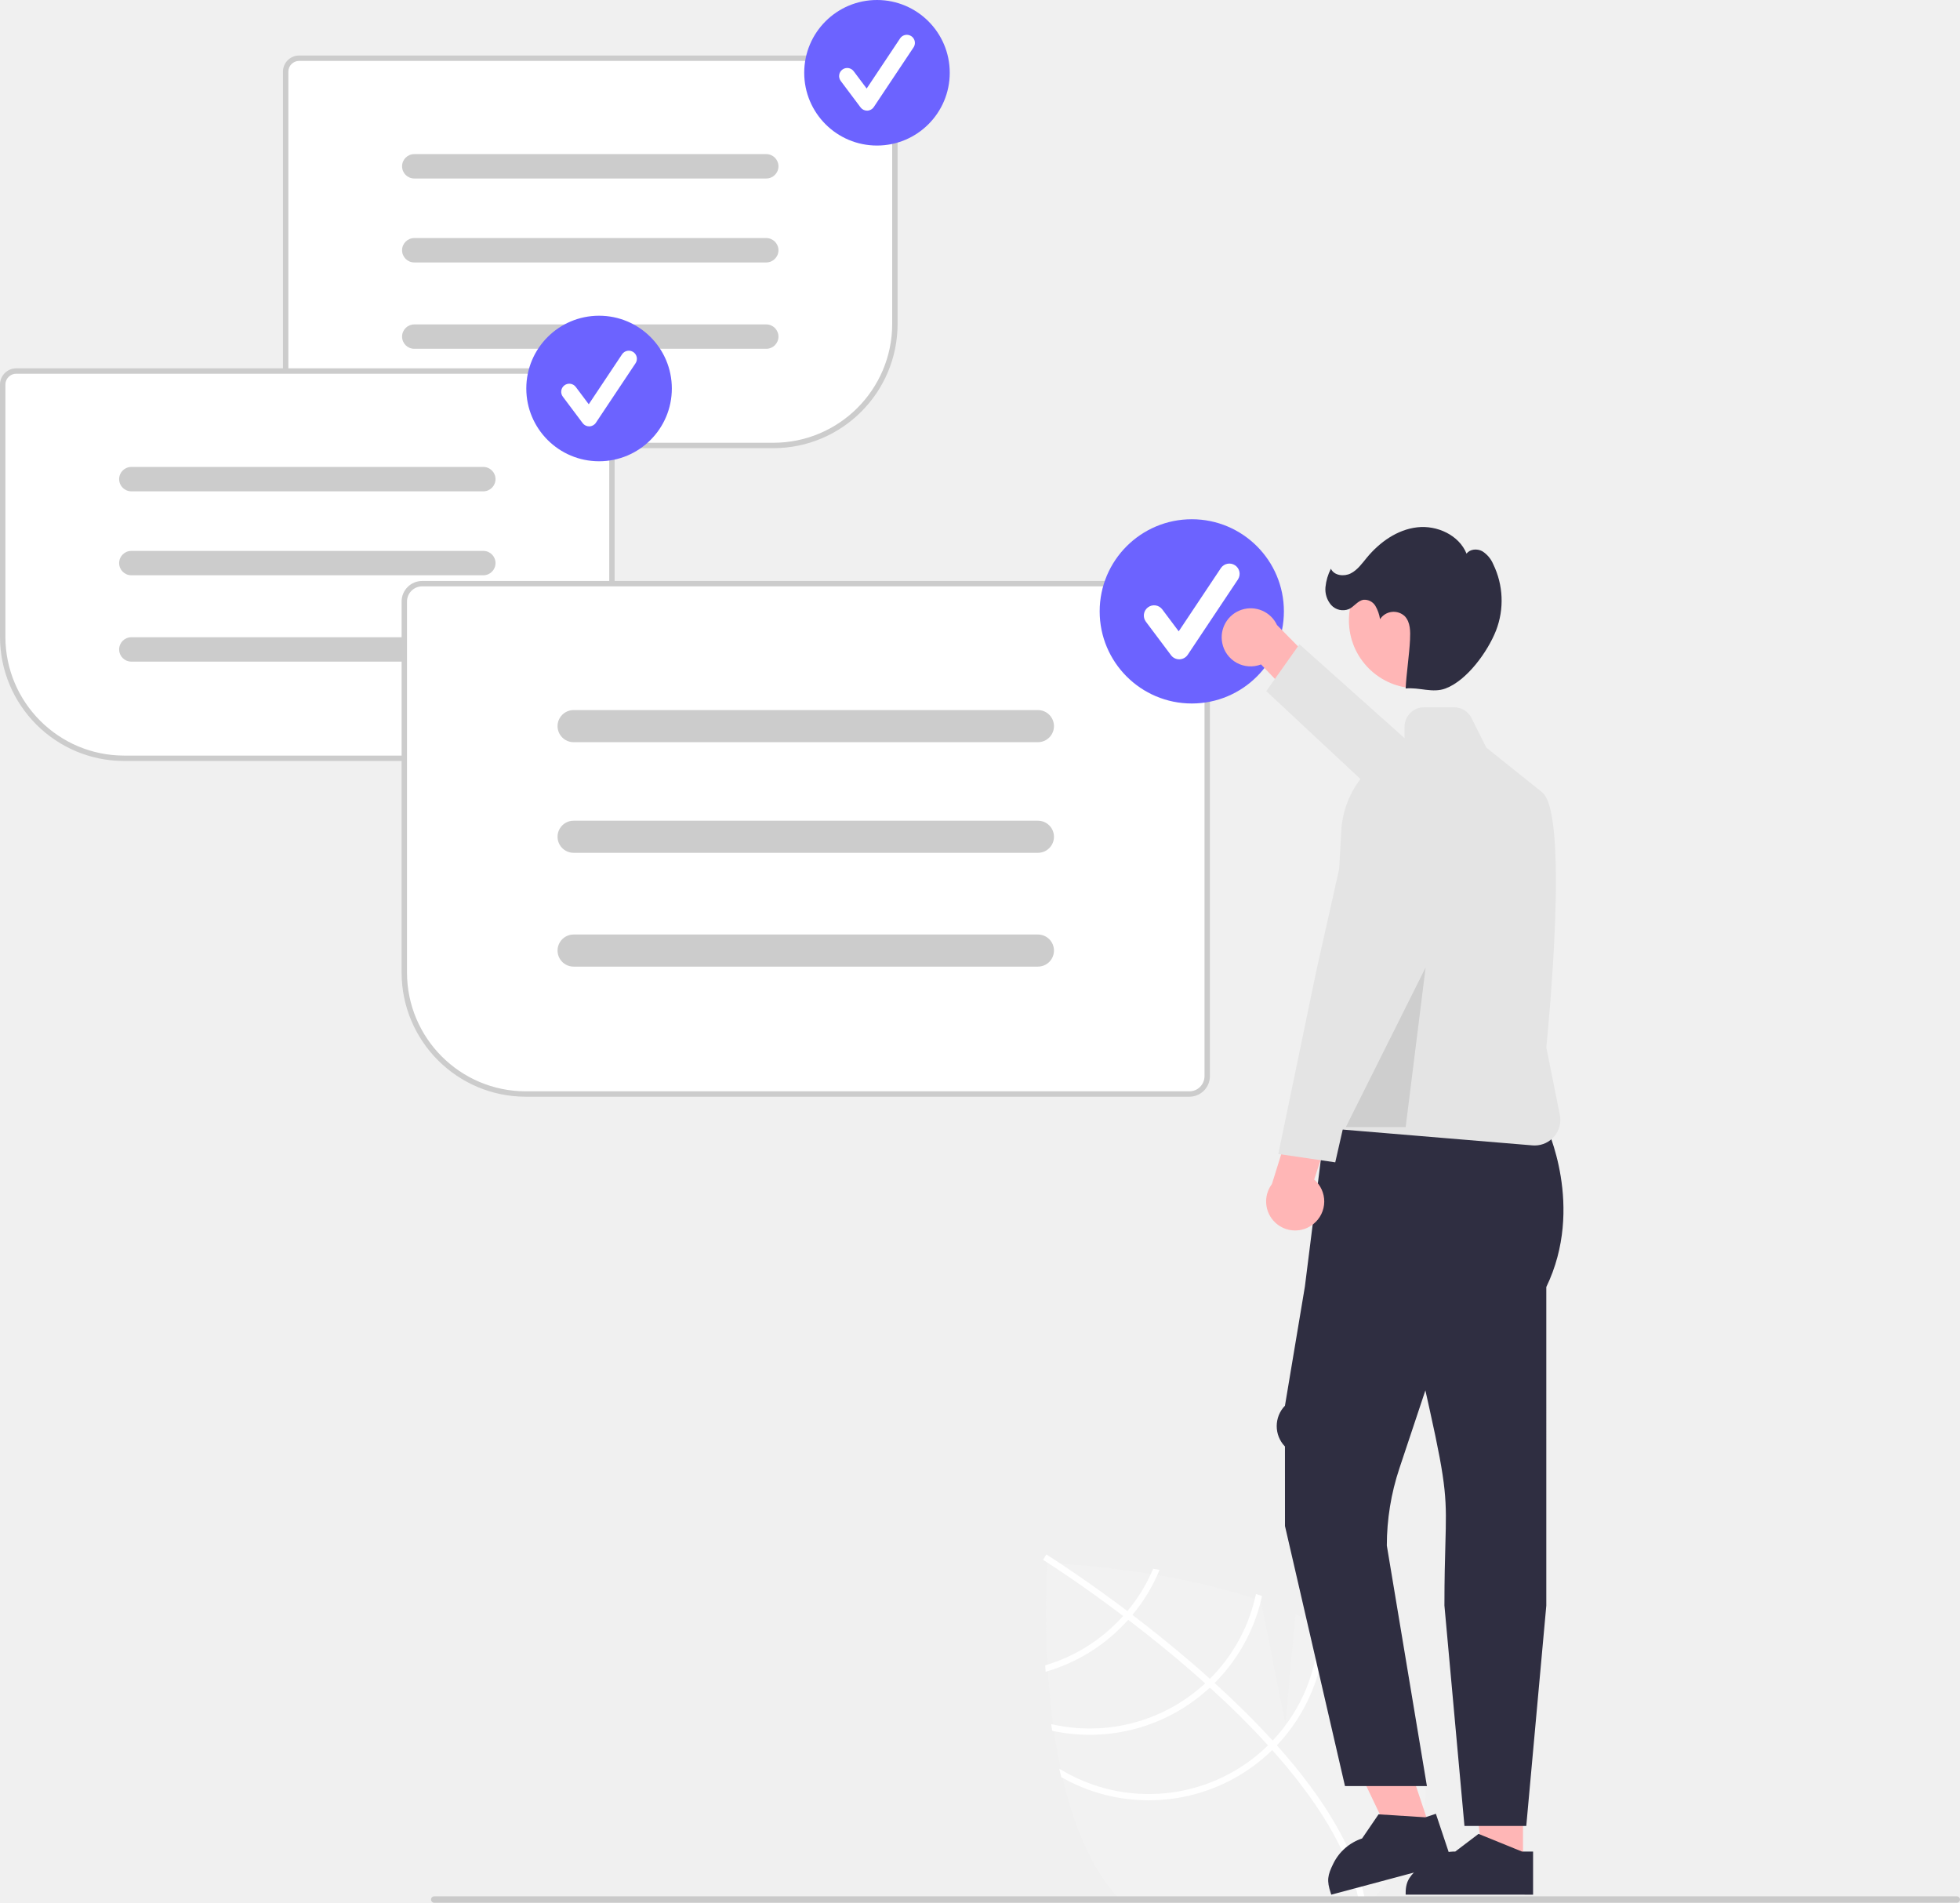
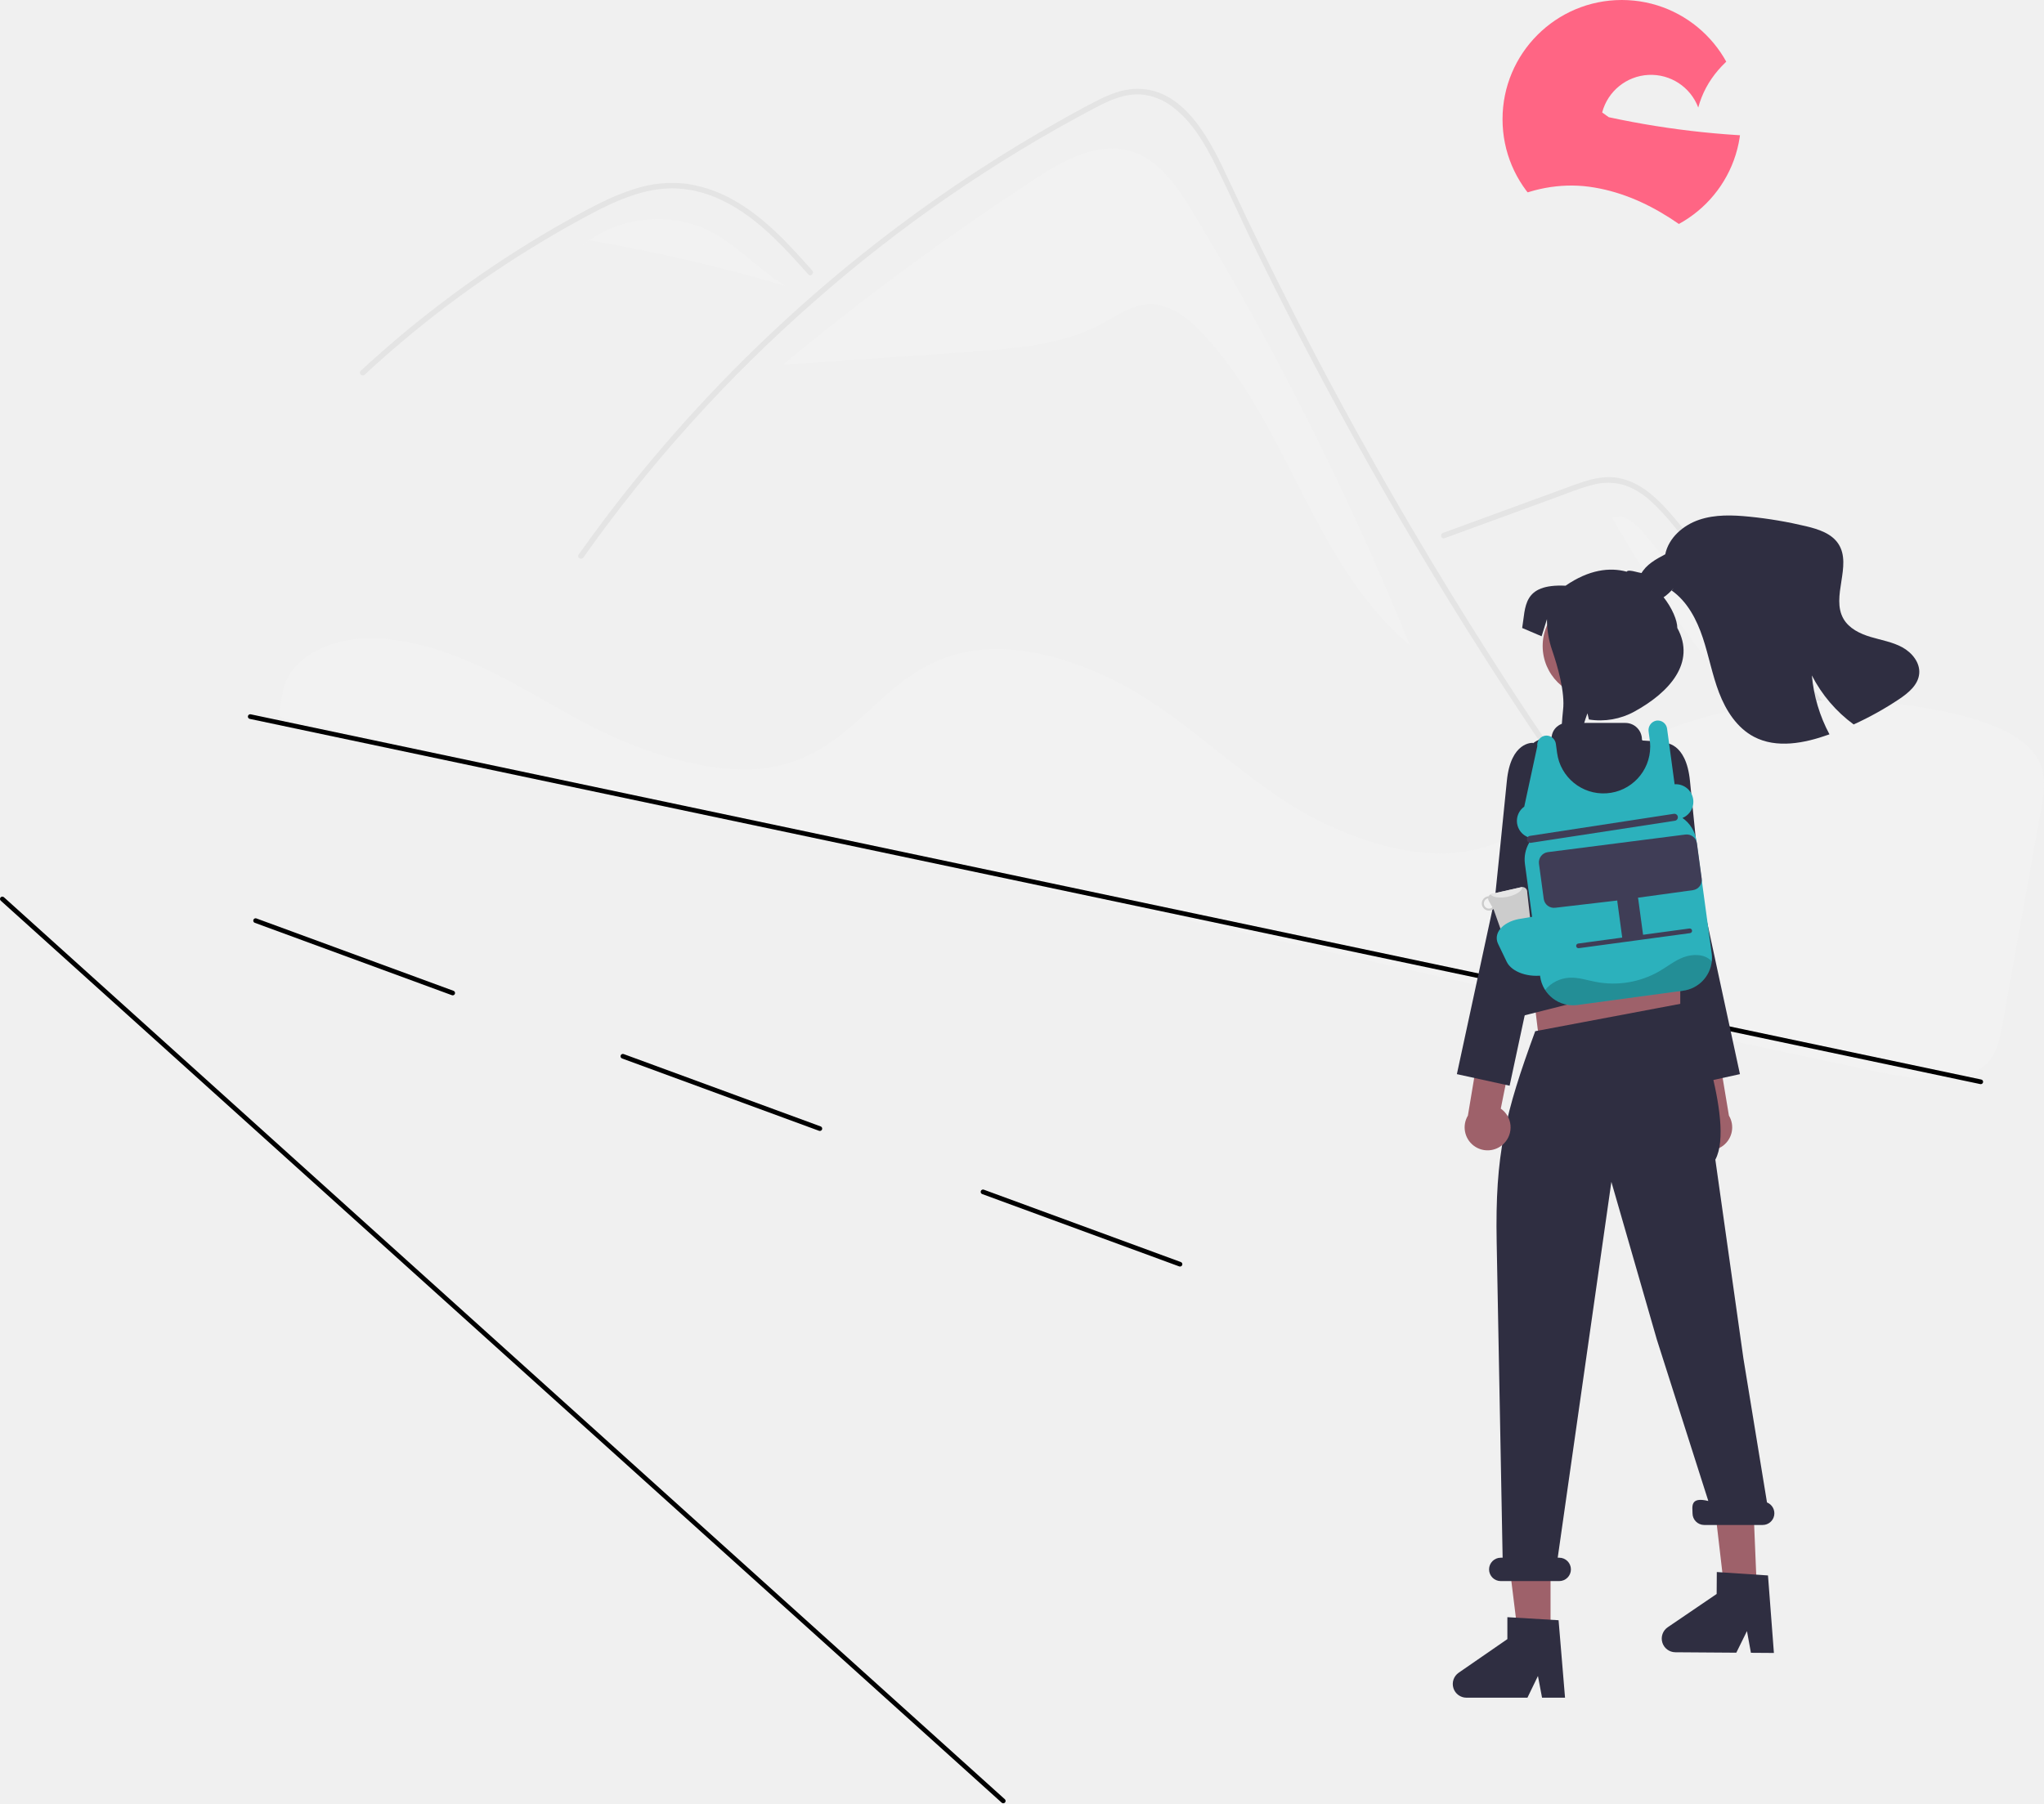
- <svg xmlns="http://www.w3.org/2000/svg" width="726.423" height="705.12" viewBox="0 0 726.423 705.12" role="img" artist="Katerina Limpitsouni" source="https://undraw.co/">
-   <path d="M745.618,799.922c-.76.8-1.55,1.59-2.35,2.38H652.047c-.75-.77-1.49-1.56-2.23-2.38-.03-.03-.06-.07-.09-.1-9.91-10.98-16.15-26.94-20.04-43.77-.25-1.02-.47-2.05-.69-3.09-1.02-4.73-1.85-9.51-2.53-14.25-.12-.82-.24-1.64-.34-2.46-.92-6.81-1.54-13.51-1.94-19.8-.05-.81-.1-1.6-.15-2.39a324.829,324.829,0,0,1-.02-37.6s.12,0,.35.01c.67.03,2.28.1,4.65.24,6.53.4,18.85,1.4,33.34,3.76.79.13,1.59.27,2.39.41a252.149,252.149,0,0,1,36.17,8.76c.74.25,1.47.5,2.21.75l.01.05,9.07,45.51,3.76-40.51c2.99,1.35,5.9,2.79,8.69,4.33.78.43,1.54.86,2.29,1.3a72.111,72.111,0,0,1,17.17,13.54C773.868,747.582,767.497,777.052,745.618,799.922Z" transform="translate(-235.8247 -97.18208)" fill="#f2f2f2" />
-   <path d="M707.497,742.215l1.581,1.752c18.279,20.458,29.188,39.448,32.549,56.719.053.251.09.501.144.752l-1.169.222-1.127.199c-3.43-18.83-16.201-38.296-32.14-56.144-.508-.58-1.024-1.169-1.557-1.742-6.814-7.496-14.14-14.687-21.548-21.411-.569-.525-1.154-1.052-1.739-1.578-9.824-8.825-19.707-16.808-28.521-23.538-.621-.478-1.25-.949-1.872-1.411-14.965-11.329-26.577-18.839-29.165-20.485-.312-.206-.489-.315-.529-.341l.613-.978.001-.017.621-.986c.04.027.634.388,1.706,1.088,4.028,2.597,14.856,9.744,28.326,19.905.605.461,1.235.932,1.855,1.41,7.158,5.454,14.988,11.703,22.894,18.543q2.983,2.572,5.818,5.137c.594.518,1.179,1.045,1.748,1.57Q698,731.781,707.497,742.215Z" transform="translate(-235.8247 -97.18208)" fill="#fff" />
-   <path d="M663.218,678.532c-.27.65-.56,1.3-.86,1.94a62.382,62.382,0,0,1-8.69,13.75c-.51.6-1.03,1.21-1.57,1.81q-2.19,2.415-4.66,4.67a62.595,62.595,0,0,1-23.4,13.36c-.28.09-.55.18-.83.26.05.79.1,1.57.15,2.38.28-.08.55-.16.83-.25a64.849,64.849,0,0,0,24.81-14.02,66.938,66.938,0,0,0,4.97-4.99c.54-.59,1.06-1.2,1.56-1.81a64.419,64.419,0,0,0,9.22-14.75c.28-.64.56-1.28.83-1.93C664.778,678.812,663.988,678.672,663.218,678.532Z" transform="translate(-235.8247 -97.18208)" fill="#fff" />
-   <path d="M701.328,687.872c-.12.59-.26,1.18-.41,1.77a62.564,62.564,0,0,1-16.68,29.67c-.57.57-1.15,1.13-1.75,1.67-.17.17-.36.35-.54.51a63.024,63.024,0,0,1-55.82,14.76c-.23-.04-.47-.1-.7-.15.12.82.23,1.65.36,2.47.23.05.45.1.68.14a65.359,65.359,0,0,0,57.04-15.49c.24-.22.49-.43.72-.66.6-.56,1.18-1.12,1.76-1.68a65.028,65.028,0,0,0,17.15-30.44q.225-.9.42-1.8C702.817,688.382,702.078,688.122,701.328,687.872Z" transform="translate(-235.8247 -97.18208)" fill="#fff" />
-   <path d="M724.658,698.082c.01.56.01,1.13,0,1.69a62.703,62.703,0,0,1-17.16,42.44c-.56.6-1.14,1.18-1.72,1.76-.63.61-1.26,1.22-1.91,1.8a63.162,63.162,0,0,1-74.87,7.19,6.713,6.713,0,0,1-.58-.34c.24,1.06.48,2.1.74,3.14.18.1.35.2.53.29a65.505,65.505,0,0,0,75.74-8.54c.65-.59,1.3-1.18,1.91-1.8.6-.57,1.17-1.15,1.74-1.75a65.251,65.251,0,0,0,17.87-42.89q.03-.81.03-1.62C726.218,698.982,725.437,698.532,724.658,698.082Z" transform="translate(-235.8247 -97.18208)" fill="#fff" />
-   <path d="M522.492,262.76H346.707a5.524,5.524,0,0,1-5.518-5.518V123.768a5.524,5.524,0,0,1,5.518-5.518H562.475a5.524,5.524,0,0,1,5.518,5.518v93.493A45.551,45.551,0,0,1,522.492,262.76Z" transform="translate(-235.8247 -97.18208)" fill="#fff" />
-   <path d="M522.492,263.26H346.707a6.025,6.025,0,0,1-6.018-6.018V123.768a6.025,6.025,0,0,1,6.018-6.018H562.475a6.024,6.024,0,0,1,6.018,6.018v93.493A46.052,46.052,0,0,1,522.492,263.26ZM346.707,119.75a4.023,4.023,0,0,0-4.018,4.018v133.475a4.022,4.022,0,0,0,4.018,4.018H522.492a44.05,44.05,0,0,0,44-44V123.768a4.023,4.023,0,0,0-4.018-4.018Z" transform="translate(-235.8247 -97.18208)" fill="#ccc" />
-   <path d="M519.823,163.327H389.358a4.516,4.516,0,0,1,0-9.032H519.823a4.516,4.516,0,0,1,0,9.032Z" transform="translate(-235.8247 -97.18208)" fill="#ccc" />
-   <path d="M519.823,194.437H389.358a4.516,4.516,0,0,1,0-9.032H519.823a4.516,4.516,0,1,1,0,9.032Z" transform="translate(-235.8247 -97.18208)" fill="#ccc" />
-   <path d="M519.823,226.437H389.358a4.516,4.516,0,0,1,0-9.032H519.823a4.516,4.516,0,1,1,0,9.032Z" transform="translate(-235.8247 -97.18208)" fill="#ccc" />
-   <circle cx="325.03" cy="26.968" r="26.969" fill="#6c63ff" />
-   <path d="M557.176,138.186a2.999,2.999,0,0,1-2.4-1.2l-7.357-9.81a3,3,0,1,1,4.8-3.6l4.813,6.417,12.363-18.544a3,3,0,1,1,4.992,3.328L559.672,136.851a3.001,3.001,0,0,1-2.413,1.335C557.231,138.186,557.203,138.186,557.176,138.186Z" transform="translate(-235.8247 -97.18208)" fill="#fff" />
-   <path d="M457.61,378.689H281.825a45.551,45.551,0,0,1-45.5-45.5V239.696a5.525,5.525,0,0,1,5.518-5.518H457.61a5.525,5.525,0,0,1,5.518,5.518v133.475A5.525,5.525,0,0,1,457.61,378.689Z" transform="translate(-235.8247 -97.18208)" fill="#fff" />
-   <path d="M457.61,379.189H281.825a46.052,46.052,0,0,1-46-46V239.696a6.025,6.025,0,0,1,6.018-6.018H457.61a6.025,6.025,0,0,1,6.018,6.018v133.475A6.025,6.025,0,0,1,457.61,379.189ZM241.843,235.678a4.023,4.023,0,0,0-4.018,4.018v93.493a44.05,44.05,0,0,0,44,44H457.61a4.023,4.023,0,0,0,4.018-4.018V239.696a4.023,4.023,0,0,0-4.018-4.018Z" transform="translate(-235.8247 -97.18208)" fill="#ccc" />
-   <path d="M414.959,279.255H284.494a4.516,4.516,0,1,1,0-9.032H414.959a4.516,4.516,0,1,1,0,9.032Z" transform="translate(-235.8247 -97.18208)" fill="#ccc" />
-   <path d="M414.959,310.366H284.494a4.516,4.516,0,0,1,0-9.032H414.959a4.516,4.516,0,1,1,0,9.032Z" transform="translate(-235.8247 -97.18208)" fill="#ccc" />
-   <path d="M414.959,342.366H284.494a4.516,4.516,0,0,1,0-9.032H414.959a4.516,4.516,0,1,1,0,9.032Z" transform="translate(-235.8247 -97.18208)" fill="#ccc" />
-   <circle cx="222.03" cy="143.969" r="26.969" fill="#6c63ff" />
-   <path d="M454.176,255.186a2.999,2.999,0,0,1-2.4-1.2l-7.357-9.81a3,3,0,1,1,4.8-3.6l4.813,6.417,12.363-18.544a3,3,0,0,1,4.992,3.328L456.672,253.851a3.001,3.001,0,0,1-2.413,1.335C454.231,255.186,454.203,255.186,454.176,255.186Z" transform="translate(-235.8247 -97.18208)" fill="#fff" />
-   <path d="M676.635,503.103H430.671a45.551,45.551,0,0,1-45.5-45.5V320.089a7.121,7.121,0,0,1,7.113-7.113H676.635a7.121,7.121,0,0,1,7.112,7.113V495.989A7.121,7.121,0,0,1,676.635,503.103Z" transform="translate(-235.8247 -97.18208)" fill="#fff" />
-   <path d="M676.635,503.603H430.671a46.052,46.052,0,0,1-46-46V320.089a7.621,7.621,0,0,1,7.613-7.613H676.635a7.621,7.621,0,0,1,7.612,7.613V495.989A7.621,7.621,0,0,1,676.635,503.603ZM392.284,314.476a5.619,5.619,0,0,0-5.613,5.613V457.603a44.05,44.05,0,0,0,44,44H676.635a5.619,5.619,0,0,0,5.612-5.613V320.089a5.619,5.619,0,0,0-5.612-5.613Z" transform="translate(-235.8247 -97.18208)" fill="#ccc" />
-   <path d="M620.426,372.222H448.492a5.952,5.952,0,1,1,0-11.903H620.426a5.952,5.952,0,1,1,0,11.903Z" transform="translate(-235.8247 -97.18208)" fill="#ccc" />
-   <path d="M620.426,413.221H448.492a5.952,5.952,0,1,1,0-11.903H620.426a5.952,5.952,0,1,1,0,11.903Z" transform="translate(-235.8247 -97.18208)" fill="#ccc" />
-   <path d="M620.426,455.393H448.492a5.952,5.952,0,1,1,0-11.903H620.426a5.952,5.952,0,1,1,0,11.903Z" transform="translate(-235.8247 -97.18208)" fill="#ccc" />
-   <circle cx="441.703" cy="226.559" r="34.139" fill="#6c63ff" />
-   <path d="M672.871,341.509a3.796,3.796,0,0,1-3.038-1.519l-9.314-12.418a3.797,3.797,0,1,1,6.076-4.557l6.093,8.124L688.339,307.664a3.798,3.798,0,0,1,6.319,4.213l-18.627,27.941a3.799,3.799,0,0,1-3.054,1.69C672.941,341.508,672.906,341.509,672.871,341.509Z" transform="translate(-235.8247 -97.18208)" fill="#fff" />
-   <polygon points="530.145 677.866 516.256 682.511 491.729 631.148 512.229 624.292 530.145 677.866" fill="#ffb6b6" />
-   <path d="M774.015,787.327l-44.785,11.978-.189-.566c-1.557-4.656-1.208-6.641.984-11.034a18.261,18.261,0,0,1,10.618-9.228l.001-0,6.105-8.942,17.339,1.102,3.909-1.307Z" transform="translate(-235.8247 -97.18208)" fill="#2f2e41" />
-   <polygon points="564.461 690.925 549.816 690.925 542.848 634.435 564.464 634.436 564.461 690.925" fill="#ffb6b6" />
-   <path d="M804.021,799.304l-47.223-.002v-.597c0-4.91,1.912-6.526,5.384-9.997a18.261,18.261,0,0,1,12.996-5.383h.001l8.626-6.544,16.094,6.545,4.122 0Z" transform="translate(-235.8247 -97.18208)" fill="#2f2e41" />
-   <path d="M688.824,335.498a10.696,10.696,0,0,0,14.37,7.907l16.908,17.652,13.233-7.658-24.227-24.593a10.754,10.754,0,0,0-20.283,6.692Z" transform="translate(-235.8247 -97.18208)" fill="#ffb6b6" />
-   <polygon points="562.421 327.072 570.043 319.186 525.965 278.363 481.602 238.751 469.315 256.113 515.804 299.507 562.421 327.072" fill="#e4e4e4" />
-   <path d="M771.163,692.156c0-9.911.196-16.979.354-22.66.461-16.623.585-21.092-5.776-49.719l-1.634-7.352-9.635,28.904a90.541,90.541,0,0,0-4.657,28.596l14.855,89.132H734.307L712.07,662.697l-.01-29.475a10.873,10.873,0,0,1,0-15.112l7.388-44.159,7.478-59.513h81.907s14.455,29.962.09,59.682l-.002,118.073-7.422,81.64H778.586Z" transform="translate(-235.8247 -97.18208)" fill="#2f2e41" />
-   <path d="M803.825,521.641l-76.613-6.384-.398-.033,6.114-110.054a34.611,34.611,0,0,1,23.459-30.986v-7.702a7.198,7.198,0,0,1,7.19-7.19h11.194a7.151,7.151,0,0,1,6.431,3.974l5.474,10.947,20.699,16.559c10.223,8.179,1.995,90.176,1.553,94.503l5.006,25.031a9.505,9.505,0,0,1-9.297,11.368Q804.233,521.674,803.825,521.641Z" transform="translate(-235.8247 -97.18208)" fill="#e4e4e4" />
-   <path d="M722.692,550.699a10.696,10.696,0,0,0,.202-16.4l7.601-23.231-12.991-8.062-10.274,32.957a10.754,10.754,0,0,0,15.461,14.736Z" transform="translate(-235.8247 -97.18208)" fill="#ffb6b6" />
-   <polygon points="513.585 295.588 503.038 292.072 487.804 360.04 473.773 427.634 494.876 430.739 511.241 358.868 513.585 295.588" fill="#e4e4e4" />
-   <circle cx="525.103" cy="229.914" r="25.162" fill="#ffb6b6" />
-   <path d="M727.072,314.773a18.894,18.894,0,0,1,2.014-6.833c1.176,2.558,4.845,3.002,7.357,1.729,2.512-1.273,4.194-3.691,5.989-5.86,4.736-5.724,11.248-10.367,18.629-11.213,7.381-.846,15.516,2.88,18.305,9.766,1.251-1.738,3.922-1.931,5.81-.921a10.45,10.45,0,0,1,4.076,4.829,30.766,30.766,0,0,1,1.023,24.617c-3.108,7.865-10.783,18.461-18.701,21.429-4.807,1.802-9.663-.504-14.776,0,.268-5.58,1.35-12.464,1.617-18.044.147-3.056.168-6.475-1.919-8.711a6.025,6.025,0,0,0-9.192,1.073,13.842,13.842,0,0,0-1.726-4.921,4.708,4.708,0,0,0-4.42-2.264c-2.135.35-3.453,2.541-5.413,3.459a5.882,5.882,0,0,1-6.537-1.499A8.894,8.894,0,0,1,727.072,314.773Z" transform="translate(-235.8247 -97.18208)" fill="#2f2e41" />
-   <polygon points="528.36 358.563 498.809 417.665 520.973 417.665 528.36 358.563" opacity="0.1" />
-   <path d="M962.247,801.112a1.186,1.186,0,0,1-1.19,1.19h-564.29a1.19,1.19,0,0,1,0-2.38h564.29A1.186,1.186,0,0,1,962.247,801.112Z" transform="translate(-235.8247 -97.18208)" fill="#cacaca" />
+ <svg xmlns="http://www.w3.org/2000/svg" id="currentIllo" data-name="Layer 1" width="874.039" height="771.292" viewBox="0 0 874.039 771.292" class="injected-svg DownloadModal__ImageFile-sc-p17csy-5 iIfSkb grid_media">
+   <path d="M673.062,155.137c-6.611-10.934-14.444-22.608-26.712-26.178-14.207-4.135-28.802,4.079-41.181,12.184a1200.013,1200.013,0,0,0-106.794,78.684l.037.424q39.846-2.748,79.691-5.496c19.192-1.324,39.044-2.83,56.005-11.909,6.436-3.445,12.71-8.047,20.003-8.368,9.061-.398,16.962,5.93,23.17,12.541,36.727,39.109,47.355,98.916,88.558,133.276A1307.621,1307.621,0,0,0,673.062,155.137Z" transform="translate(-162.9803 -64.354)" fill="#f2f2f2" />
+   <path d="M898.816,486.852c-4.061-5.128-5.721-6.33-9.727-11.505Q840.159,412.063,797.108,344.504q-29.241-45.883-55.583-93.529-12.541-22.651-24.394-45.658-9.198-17.839-17.985-35.891c-1.675-3.437-3.303-6.891-4.923-10.352-3.817-8.139-7.563-16.318-11.585-24.346-4.583-9.151-10.162-18.744-18.578-24.891a25.346,25.346,0,0,0-13.204-5.081c-6.851-.443-13.173,2.386-19.115,5.476a615.324,615.324,0,0,0-120.996,83.438A629.917,629.917,0,0,0,412.444,302.789c-.869,1.241-2.924.055-2.047-1.193q5.18-7.325,10.565-14.492A633.399,633.399,0,0,1,582.67,136.269q15.73-10.194,32.051-19.431c5.484-3.106,10.992-6.171,16.594-9.048,5.492-2.821,11.324-5.358,17.598-5.452,21.351-.332,32.407,23.848,40,40.119q3.58,7.681,7.246,15.314,13.856,28.981,28.779,57.432,9.21,17.566,18.823,34.927,29.917,54.062,63.596,105.935c29.743,45.808,59.25,86.275,93.134,129.112C901.424,486.362,899.756,488.053,898.816,486.852Z" transform="translate(-162.9803 -64.354)" fill="#e4e4e4" />
+   <path d="M508.636,181.73c-1.24-1.383-2.473-2.766-3.722-4.149-9.846-10.889-20.411-21.652-33.931-27.894a49.228,49.228,0,0,0-20.624-4.781c-7.38.024-14.595,1.96-21.414,4.67-3.224,1.288-6.377,2.75-9.482,4.307-3.548,1.786-7.033,3.69-10.502,5.61q-9.767,5.405-19.281,11.284-18.93,11.699-36.674,25.184-9.198,6.993-18.017,14.445-8.202,6.922-16.073,14.216c-1.122,1.035-2.797-.64-1.675-1.675,1.383-1.288,2.782-2.568,4.18-3.832q5.927-5.358,12.043-10.51,11.153-9.411,22.884-18.096,18.242-13.513,37.74-25.192,9.743-5.832,19.755-11.174c2.015-1.075,4.054-2.126,6.116-3.121a97.502,97.502,0,0,1,14.54-5.919,51.724,51.724,0,0,1,21.96-2.157,57.173,57.173,0,0,1,20.261,7.009c13.275,7.42,23.572,18.894,33.591,30.091C511.323,181.184,509.655,182.867,508.636,181.73Z" transform="translate(-162.9803 -64.354)" fill="#e4e4e4" />
+   <path d="M780.643,294.569l31.811-11.635L828.249,277.157c5.144-1.881,10.276-4.023,15.593-5.37a24.6,24.6,0,0,1,14.114.18,32.529,32.529,0,0,1,11.008,6.824,89.337,89.337,0,0,1,9.029,9.642c3.439,4.133,6.827,8.308,10.23,12.47q21.068,25.765,41.86,51.755,20.792,25.989,41.306,52.198,20.564,26.274,40.845,52.767,2.484,3.246,4.965,6.494c.914,1.196,2.973.017,2.047-1.196q-20.431-26.76-41.147-53.3-20.767-26.604-41.82-52.982-21.053-26.378-42.391-52.527-5.316-6.515-10.649-13.015c-2.999-3.655-5.965-7.35-9.254-10.753-6.039-6.245-13.583-11.764-22.614-11.914-5.31-.088-10.448,1.597-15.381,3.381-5.318,1.924-10.624,3.884-15.935,5.826l-32.034,11.716-8.008,2.929c-1.421.52-.807,2.812.63,2.286Z" transform="translate(-162.9803 -64.354)" fill="#e4e4e4" />
+   <path d="M466.796,163.388c-16.166-8.308-36.868-6.681-51.723,3.699a737.726,737.726,0,0,1,83.932,19.589C487.555,179.967,478.599,169.455,466.796,163.388Z" transform="translate(-162.9803 -64.354)" fill="#f2f2f2" />
+   <path d="M414.914,167.059l-3.112,2.53c1.053-.885,2.147-1.715,3.271-2.501C415.02,167.078,414.967,167.068,414.914,167.059Z" transform="translate(-162.9803 -64.354)" fill="#f2f2f2" />
+   <path d="M867.766,294.685c-3.131-3.812-6.517-7.803-11.201-9.351l-4.373.172A496.015,496.015,0,0,0,984.306,436.543Q926.036,365.614,867.766,294.685Z" transform="translate(-162.9803 -64.354)" fill="#f2f2f2" />
+   <path d="M667.565,606.081a.992.992,0,0,1-.345-.062l-84.261-30.953a1.0 1,0,0,1,.689-1.877L667.91,604.142a1.0 1,0,0,1-.345,1.938Z" transform="translate(-162.9803 -64.354)" />
+   <path d="M513.565,548.081a.992.992,0,0,1-.345-.062l-84.261-30.953a1.0 1,0,0,1,.689-1.877L513.91,546.142a1.0 1,0,0,1-.345,1.938Z" transform="translate(-162.9803 -64.354)" />
+   <path d="M356.565,490.081a.992.992,0,0,1-.345-.062l-84.261-30.953a1.0 1,0,1,1,.689-1.877L356.91,488.142a1.0 1,0,0,1-.345,1.938Z" transform="translate(-162.9803 -64.354)" />
+   <path d="M340.778,339.738c-3.513-.785-7.07-1.405-10.583-1.837l-.511-.063c-23.321-2.777-43.01,6.958-45.796,22.645l-.495,2.838c-.309,1.795-.643,3.725-1.04,5.86-.192,1.054.867,2.132,2.407,2.476L845.649,497.037c39.607,8.564,79.087,17.024,117.337,25.144a177.652,177.652,0,0,0,21.711,3.511c10.927.926,18.927-.293,24.46-3.725l.001 0c6.877-4.253,8.607-11.157,10.019-19.078,2.846-15.997,5.877-32.793,8.897-49.538,2.661-14.758,5.316-29.477,7.832-43.574,1.478-8.369,2.281-15.869-2.879-22.891-5.596-7.598-17.581-13.494-35.623-17.527-.218-.049-.434-.097-.655-.145-56.592-12.407-117.619-2.55-151.854,24.53-3.942,3.118-7.734,6.553-11.401,9.875a158.915,158.915,0,0,1-17.302,14.232,66.95,66.95,0,0,1-10.666,5.986c-.257.125-.548.255-.851.372-.705.318-1.433.613-2.135.865a62.042,62.042,0,0,1-12.655,3.397l-.431.065c-.326.056-.678.107-1.027.147a68.206,68.206,0,0,1-7.479.589c-10.812.309-22.585-1.669-34.991-5.882a151.752,151.752,0,0,1-32.578-15.751c-10.814-6.914-20.639-14.717-30.141-22.263-4.173-3.316-8.49-6.743-12.828-10.046-.815-.622-1.618-1.23-2.434-1.842-5.313-3.969-10.177-7.354-14.871-10.348a146.281,146.281,0,0,0-37.143-17.035c-13.864-4.03-26.63-5.128-37.931-3.275a60.649,60.649,0,0,0-9.253,2.27c-13.923,4.597-23.917,13.74-33.581,22.583-12.021,10.999-24.453,22.373-44.611,25.204-23.263,3.273-53.836-7.081-74.693-17.866-6.557-3.391-13.045-7.056-19.318-10.601q-3.801-2.148-7.611-4.28c-4.993-2.785-9.099-4.982-12.918-6.915l-1.208-.614c-.673-.337-1.346-.675-2.034-1.007-4.55-2.238-8.825-4.154-13.075-5.86l-1.004-.409c-2.021-.785-3.918-1.486-5.788-2.137l-.747-.259A109.236,109.236,0,0,0,340.778,339.738Z" transform="translate(-162.9803 -64.354)" fill="#f2f2f2" />
+   <path d="M1009.981,528.062a1.009,1.009,0,0,1-.208-.021l-740-156.208a1,1,0,0,1,.413-1.957l740,156.208a1,1,0,0,1-.206,1.979Z" transform="translate(-162.9803 -64.354)" />
+   <circle cx="693.5" cy="51" r="51" fill="#ff6584" />
+   <path d="M948.516,76.224c-24.717-3.341-52.935,10.019-59.341,34.124a21.597,21.597,0,0,0-41.093,2.109l2.83,2.027a372.275,372.275,0,0,0,160.659-.726C994.377,95.688,973.233,79.565,948.516,76.224Z" transform="translate(-162.9803 -64.354)" fill="#f0f0f0" />
+   <path d="M842.516,144.224c-24.717-3.341-52.935,10.019-59.341,34.124a21.597,21.597,0,0,0-41.093,2.109l2.83,2.027a372.275,372.275,0,0,0,160.659-.726C888.377,163.688,867.233,147.565,842.516,144.224Z" transform="translate(-162.9803 -64.354)" fill="#f0f0f0" />
+   <path d="M886.872,553.437a9.76,9.76,0,0,1,1.357-14.904L872.689,461.346l17.161,5.51,12.439,74.659A9.813,9.813,0,0,1,886.872,553.437Z" transform="translate(-162.9803 -64.354)" fill="#9e616a" />
+   <path d="M863.926,390.13l10.648-8.037s9.393-.665,11.056,16.274,5.079,49.95,5.079,49.95l16.293,75.463-22.554,4.95-17.451-81.438-10.469-24.184Z" transform="translate(-162.9803 -64.354)" fill="#2f2e41" />
+   <polygon points="718.5 449 658.5 448 653.5 407 718.5 407 718.5 449" fill="#9e616a" />
+   <polygon points="663.032 699.832 649.181 699.831 642.591 646.404 663.034 646.405 663.032 699.832" fill="#9e616a" />
+   <polygon points="751.276 680.645 737.425 680.548 731.21 627.076 749.225 631.209 751.276 680.645" fill="#9e616a" />
+   <polygon points="707.954 371.691 711.092 379.851 710.465 388.011 649.04 409.286 652.088 373.574 658.993 365.414 707.954 371.691" fill="#ffb6b6" />
+   <circle cx="681.602" cy="276.32" r="21.938" fill="#9e616a" />
+   <path d="M832.208,790.486h-9.829l-1.754-9.279-4.493,9.279H790.064a5.86,5.86,0,0,1-3.33-10.682l20.817-14.377v-9.381l21.896,1.307Z" transform="translate(-162.9803 -64.354)" fill="#2f2e41" />
+   <path d="M921.523,771.351l-9.828-.069-1.689-9.292-4.558,9.248-26.067-.182a5.86,5.86,0,0,1-3.255-10.705l20.917-14.231.066-9.381,21.886,1.46Z" transform="translate(-162.9803 -64.354)" fill="#2f2e41" />
+   <path d="M918.566,706.973l-10.086-61.619-12-85c8.788-16.32-11-67-11-67l-2.793.134L819.467,505.415l.014-.061c-12.931,35.268-17.215,52.691-16.506,90.248l2.547,135.01h-.799a5,5,0,0,0,0,10h25a5,5,0,0,0,0-10h-.645l22.947-160.757L871.48,637.354l22,69c-8-2-6.758,2.634-6.758,5.258a5,5,0,0,0,5,5h25a4.995,4.995,0,0,0,1.844-9.639Z" transform="translate(-162.9803 -64.354)" fill="#2f2e41" />
+   <path d="M890.403,495.979l-2-20a3.987,3.987,0,0,0-3.605-2.995c-.833-9.527-4.339-50.629-4.549-52.421l-.008-.076-1.594-34.058a5.037,5.037,0,0,0-4.703-4.79l-8.421-.55a.446.446,0,0,1-.431-.445,7.081,7.081,0,0,0-7.081-7.081H833.08a6.63,6.63,0,0,0-6.576,5.804.44.44,0,0,1-.448.396l-.003-0a11.845,11.845,0,0,0-11.915,9.824c-3.408,19.831-10.239,64.84-6.862,89.862,1.176,8.711-1.359,1.812-1.803,9.1a5.365,5.365,0,0,0,1.336,3.89c-2.058.598-2.856,2.821-2.328,4.916l-.438-.108a4,4,0,0,0,4.856,2.901L885.502,480.836C887.644,480.296,890.943,498.121,890.403,495.979Z" transform="translate(-162.9803 -64.354)" fill="#2f2e41" />
+   <path d="M806.089,553.437a9.76,9.76,0,0,0-1.357-14.904l15.54-77.187-17.161,5.51-12.439,74.659A9.813,9.813,0,0,0,806.089,553.437Z" transform="translate(-162.9803 -64.354)" fill="#9e616a" />
+   <path d="M829.034,390.13l-10.648-8.037s-9.393-.665-11.056,16.274-5.079,49.95-5.079,49.95l-16.293,75.463,22.554,4.95,17.451-81.438,10.469-24.184Z" transform="translate(-162.9803 -64.354)" fill="#2f2e41" />
+   <path d="M868.076,321.166c4.087,1.217,7.9-2.202,10.745-5.441l-1.011,1.2c6.692,4.713,10.693,12.39,13.289,20.161,2.596,7.763,4.044,15.894,6.975,23.546,2.93,7.643,7.66,15.037,14.9,18.85,9.699,5.107,21.583,2.785,31.9-.9.137-.051.266-.094.403-.146a65.737,65.737,0,0,1-7.523-25.191,59.771,59.771,0,0,0,17.873,20.967,137.213,137.213,0,0,0,19.381-10.779c3.984-2.665,8.183-6.109,8.645-10.882.471-4.738-3.067-9.065-7.24-11.344-4.173-2.279-8.971-3.05-13.529-4.421-4.55-1.362-9.194-3.599-11.584-7.711-5.509-9.459,3.761-22.8-2.151-32.02-2.913-4.533-8.568-6.349-13.812-7.609a182.606,182.606,0,0,0-24.317-4.104c-7.189-.72-14.617-.985-21.455,1.328-6.838,2.313-13.041,7.686-14.506,14.763-3.993,2.099-8.217,4.421-10.359,8.405C862.558,313.815,863.749,319.881,868.076,321.166Z" transform="translate(-162.9803 -64.354)" fill="#2f2e41" />
+   <path d="M874.177,319.572c3.914,4.903,6.044,10.205,6.044,13.38,8.13,14.859-3.496,27.623-18.356,35.753a30.443,30.443,0,0,1-19.45,3.391l-.622-2.654-.842,2.39s-9.675,31.954-12.866,33.828c1.211-5.687,2.598-32.017,3.272-37.567.933-7.554-2.32-18.799-4.667-25.638a40.366,40.366,0,0,1-2.21-13.1v-.195l-2.285,7.34-8.319-3.549c1.548-8.878,0-18.956,18.556-18.082,10.036-6.902,18.873-7.953,26.133-5.996.937-1.448,6.339,1.264,7.9.502" transform="translate(-162.9803 -64.354)" fill="#2f2e41" />
+   <path d="M894.95,475.58a14.211,14.211,0,0,1-12.22,12.5l-45.17,6.12a14.224,14.224,0,0,1-15.99-12.18l-6.51-48.14a14.175,14.175,0,0,1,1.8-9.04l-.31-2.34a7.49,7.49,0,0,1-1.78-13.14l5.58-25.85a4.007,4.007,0,0,1,3.82-4.54,4.113,4.113,0,0,1,4.13,3.63l.51,3.8a20.001,20.001,0,0,0,39.82-2.66,20.672,20.672,0,0,0-.18-2.71l-.5-3.74a4.15,4.15,0,0,1,3.18-4.69,3.999,3.999,0,0,1,4.71,3.4l3.23,23.8a7.492,7.492,0,0,1,3.35,14.41,14.165,14.165,0,0,1,5.97,9.74l6.52,48.15A14,14,0,0,1,894.95,475.58Z" transform="translate(-162.9803 -64.354)" fill="#2cb1bc" />
+   <path d="M815.906,423.559a1.502,1.502,0,0,1,1.285-1.688l61.566-9.437a1.5,1.5,0,1,1,.402,2.973l-61.566,9.437A1.502,1.502,0,0,1,815.906,423.559Z" transform="translate(-162.9803 -64.354)" fill="#3f3d56" />
+   <path d="M823.101,448.829l-2.035-15.036a4.413,4.413,0,0,1,3.782-4.965l58.801-7.522a4.413,4.413,0,0,1,4.965,3.782l2.035,15.036a4.413,4.413,0,0,1-3.782,4.965L863.381,448.32a4.413,4.413,0,0,1,.117.489l2.079,15.36,19.819-2.682a1,1,0,1,1,.268,1.982l-19.819,2.682-8.919,1.207L838.098,469.906a1,1,0,0,1-.268-1.982l18.828-2.548-2.079-15.36a4.414,4.414,0,0,1-.017-.502l-26.496,3.097A4.413,4.413,0,0,1,823.101,448.829Z" transform="translate(-162.9803 -64.354)" fill="#3f3d56" />
+   <path d="M591.98,835.646a.998.998,0,0,1-.669-.257l-428-385.792a1,1,0,0,1,1.339-1.486l428,385.792a1,1,0,0,1-.67,1.743Z" transform="translate(-162.9803 -64.354)" />
+   <path d="M816.03,445.94a2.026,2.026,0,0,0-2.15-2.17,1.864,1.864,0,0,0-.32.04l-12.66,2.86a2.085,2.085,0,0,0-1.34,1.03,2.606,2.606,0,0,0-.55.08,3.076,3.076,0,1,0,1.36,6,3.118,3.118,0,0,0,1.24-.6l4.29,12.08a2.015,2.015,0,0,0,2.21.97l8.23-1.86a2.043,2.043,0,0,0,1.57-1.82Zm-15.85,6.98a2.2,2.2,0,0,1-.98-4.29c.04-.01.08,0,.12-.01a2.071,2.071,0,0,0,.27,1.04L801.16,452.4A2.071,2.071,0,0,1,800.18,452.92Z" transform="translate(-162.9803 -64.354)" fill="#ccc" />
+   <path d="M813.88,443.77c.12,1.6-2.62,3.44-6.29,4.17-3.37.69-6.39.21-7.24-1.05a1.919,1.919,0,0,1,.55-.22l12.66-2.86A1.864,1.864,0,0,1,813.88,443.77Z" transform="translate(-162.9803 -64.354)" fill="#e6e6e6" />
+   <path d="M807.264,475.724l-3.675-7.646c-2.153-4.479,1.789-9.245,8.787-10.624L821,456l3.607,25.202-.747.147C816.862,482.727,809.417,480.203,807.264,475.724Z" transform="translate(-162.9803 -64.354)" fill="#2cb1bc" />
+   <g opacity="0.2">
+     <path d="M894.95,475.58a14.211,14.211,0,0,1-12.22,12.5l-45.17,6.12a14.208,14.208,0,0,1-13.87-6.42,14.512,14.512,0,0,1,10.36-5.24c3.88-.2,7.64,1.09,11.44,1.81a39.589,39.589,0,0,0,26.83-4.45c3.53-2.05,6.71-4.67,10.59-6.13,3.88-1.45,8.89-1.4,11.7,1.43A4.033,4.033,0,0,1,894.95,475.58Z" transform="translate(-162.9803 -64.354)" />
+   </g>
</svg>
